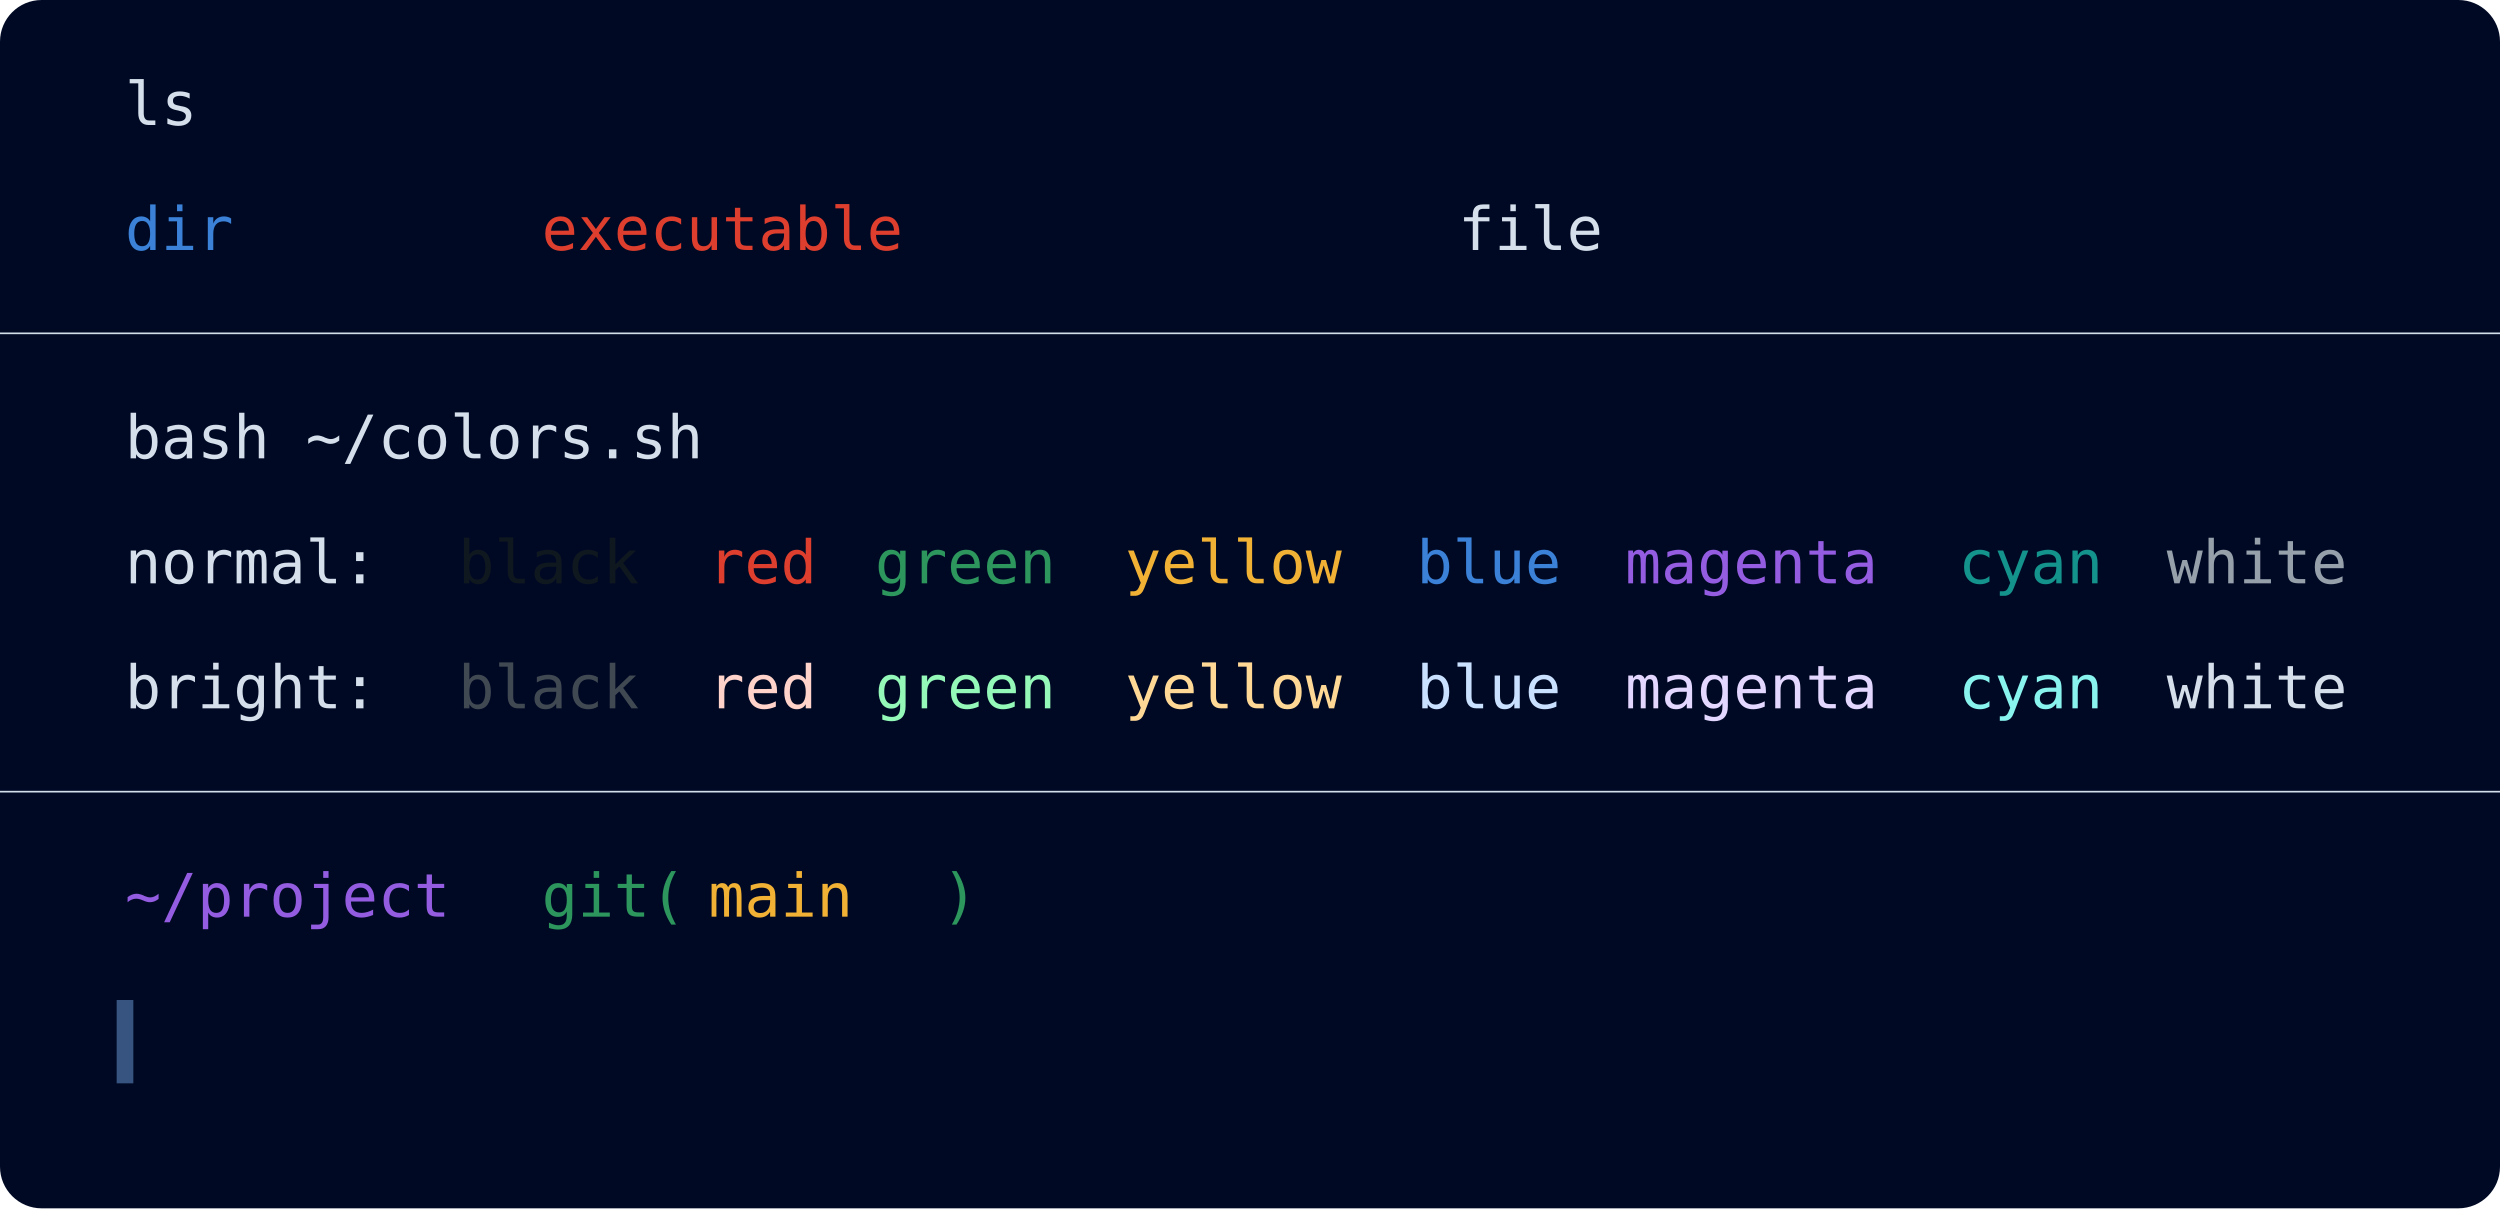
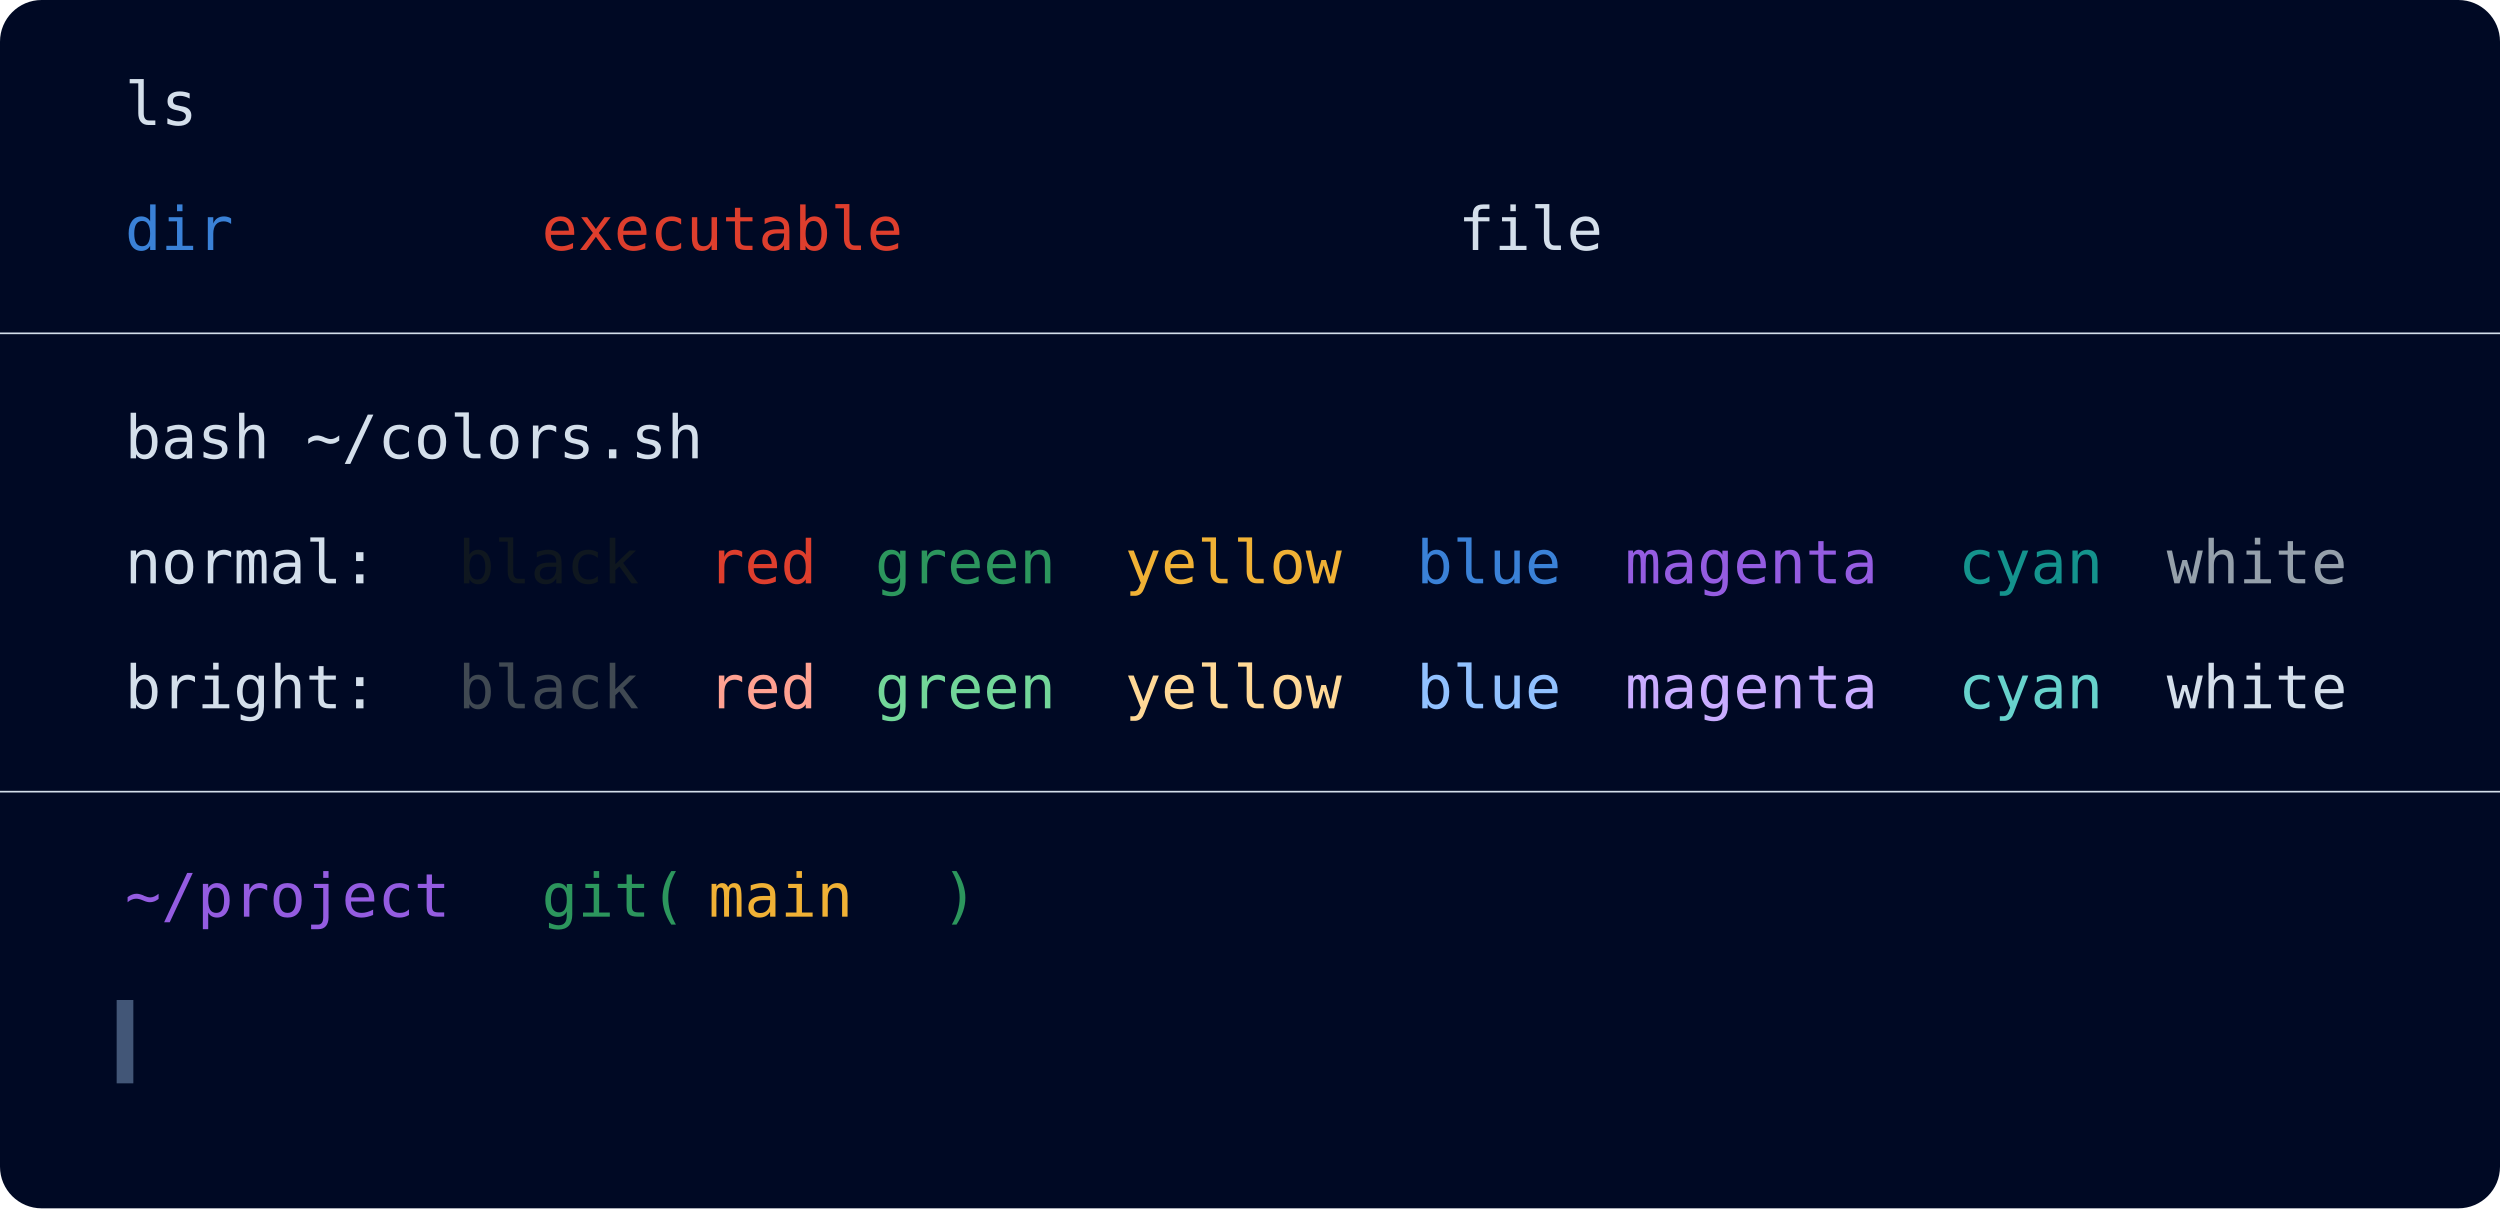
<svg xmlns="http://www.w3.org/2000/svg" viewBox="0 0 300 145">
  <rect width="300" height="145" fill="#000924" class="Dynamic" rx="5" />
  <text x="15" y="15" fill="#D4DFEB" class="Dynamic" font-family="monospace" font-size=".6em">ls</text>
  <text x="15" y="30" fill="#3A81D7" class="Dynamic" font-family="monospace" font-size=".6em">
dir
</text>
  <text x="65" y="30" fill="#DE3E2D" class="Dynamic" font-family="monospace" font-size=".6em">
executable
</text>
  <text x="175" y="30" fill="#D4DFEB" class="Dynamic" font-family="monospace" font-size=".6em">
file
</text>
  <path stroke="#D4DFEB" d="M0 40h300" class="Dynamic" style="stroke-width:.2" />
  <text x="15" y="55" fill="#D4DFEB" class="Dynamic" font-family="monospace" font-size=".6em">bash ~/colors.sh</text>
  <text x="15" y="70" fill="#D4DFEB" class="Dynamic" font-family="monospace" font-size=".6em">
normal:
</text>
  <text x="55" y="70" fill="#0F171F" class="Dynamic" font-family="monospace" font-size=".6em">
black
</text>
  <text x="85" y="70" fill="#DE3E2D" class="Dynamic" font-family="monospace" font-size=".6em">
red
</text>
  <text x="105" y="70" fill="#2C965D" class="Dynamic" font-family="monospace" font-size=".6em">
green
</text>
  <text x="135" y="70" fill="#F0B135" class="Dynamic" font-family="monospace" font-size=".6em">
yellow
</text>
  <text x="170" y="70" fill="#3A81D7" class="Dynamic" font-family="monospace" font-size=".6em">
blue
</text>
  <text x="195" y="70" fill="#945CE1" class="Dynamic" font-family="monospace" font-size=".6em">
magenta
</text>
  <text x="235" y="70" fill="#14938D" class="Dynamic" font-family="monospace" font-size=".6em">
cyan
</text>
  <text x="260" y="70" fill="#95A0AB" class="Dynamic" font-family="monospace" font-size=".6em">
white
</text>
  <text x="15" y="85" fill="#D4DFEB" class="Dynamic" font-family="monospace" font-size=".6em">
bright:
</text>
  <text x="55" y="85" fill="#404952" class="Dynamic" font-family="monospace" font-size=".6em">
black
</text>
-   <text x="85" y="85" fill="#FFD2CA" class="Dynamic" font-family="monospace" font-size=".6em">
+   <text x="85" y="85" fill="#FFA191" class="Dynamic" font-family="monospace" font-size=".6em">
red
</text>
-   <text x="105" y="85" fill="#93F8B8" class="Dynamic" font-family="monospace" font-size=".6em">
+   <text x="105" y="85" fill="#72D699" class="Dynamic" font-family="monospace" font-size=".6em">
green
</text>
  <text x="135" y="85" fill="#FFD896" class="Dynamic" font-family="monospace" font-size=".6em">
yellow
</text>
-   <text x="170" y="85" fill="#C9E0FF" class="Dynamic" font-family="monospace" font-size=".6em">
+   <text x="170" y="85" fill="#91C1FF" class="Dynamic" font-family="monospace" font-size=".6em">
blue
</text>
-   <text x="195" y="85" fill="#E3D6FF" class="Dynamic" font-family="monospace" font-size=".6em">
+   <text x="195" y="85" fill="#C9ACFF" class="Dynamic" font-family="monospace" font-size=".6em">
magenta
</text>
-   <text x="235" y="85" fill="#89F4ED" class="Dynamic" font-family="monospace" font-size=".6em">
+   <text x="235" y="85" fill="#67D2CC" class="Dynamic" font-family="monospace" font-size=".6em">
cyan
</text>
  <text x="260" y="85" fill="#D4DFEB" class="Dynamic" font-family="monospace" font-size=".6em">
white
</text>
  <path stroke="#D4DFEB" d="M0 95h300" class="Dynamic" style="stroke-width:.2" />
  <text x="15" y="110" fill="#945CE1" class="Dynamic" font-family="monospace" font-size=".6em">
~/project
</text>
  <text x="65" y="110" fill="#2C965D" class="Dynamic" font-family="monospace" font-size=".6em">
git(
    </text>
  <text x="85" y="110" fill="#F0B135" class="Dynamic" font-family="monospace" font-size=".6em">
      main
    </text>
  <text x="113" y="110" fill="#2C965D" class="Dynamic" font-family="monospace" font-size=".6em">
      )
</text>
-   <path stroke="#375380" d="M15 120v10" class="Dynamic" style="stroke-width:2" />
+   <path stroke="#425677" d="M15 120v10" class="Dynamic" style="stroke-width:2" />
</svg>
